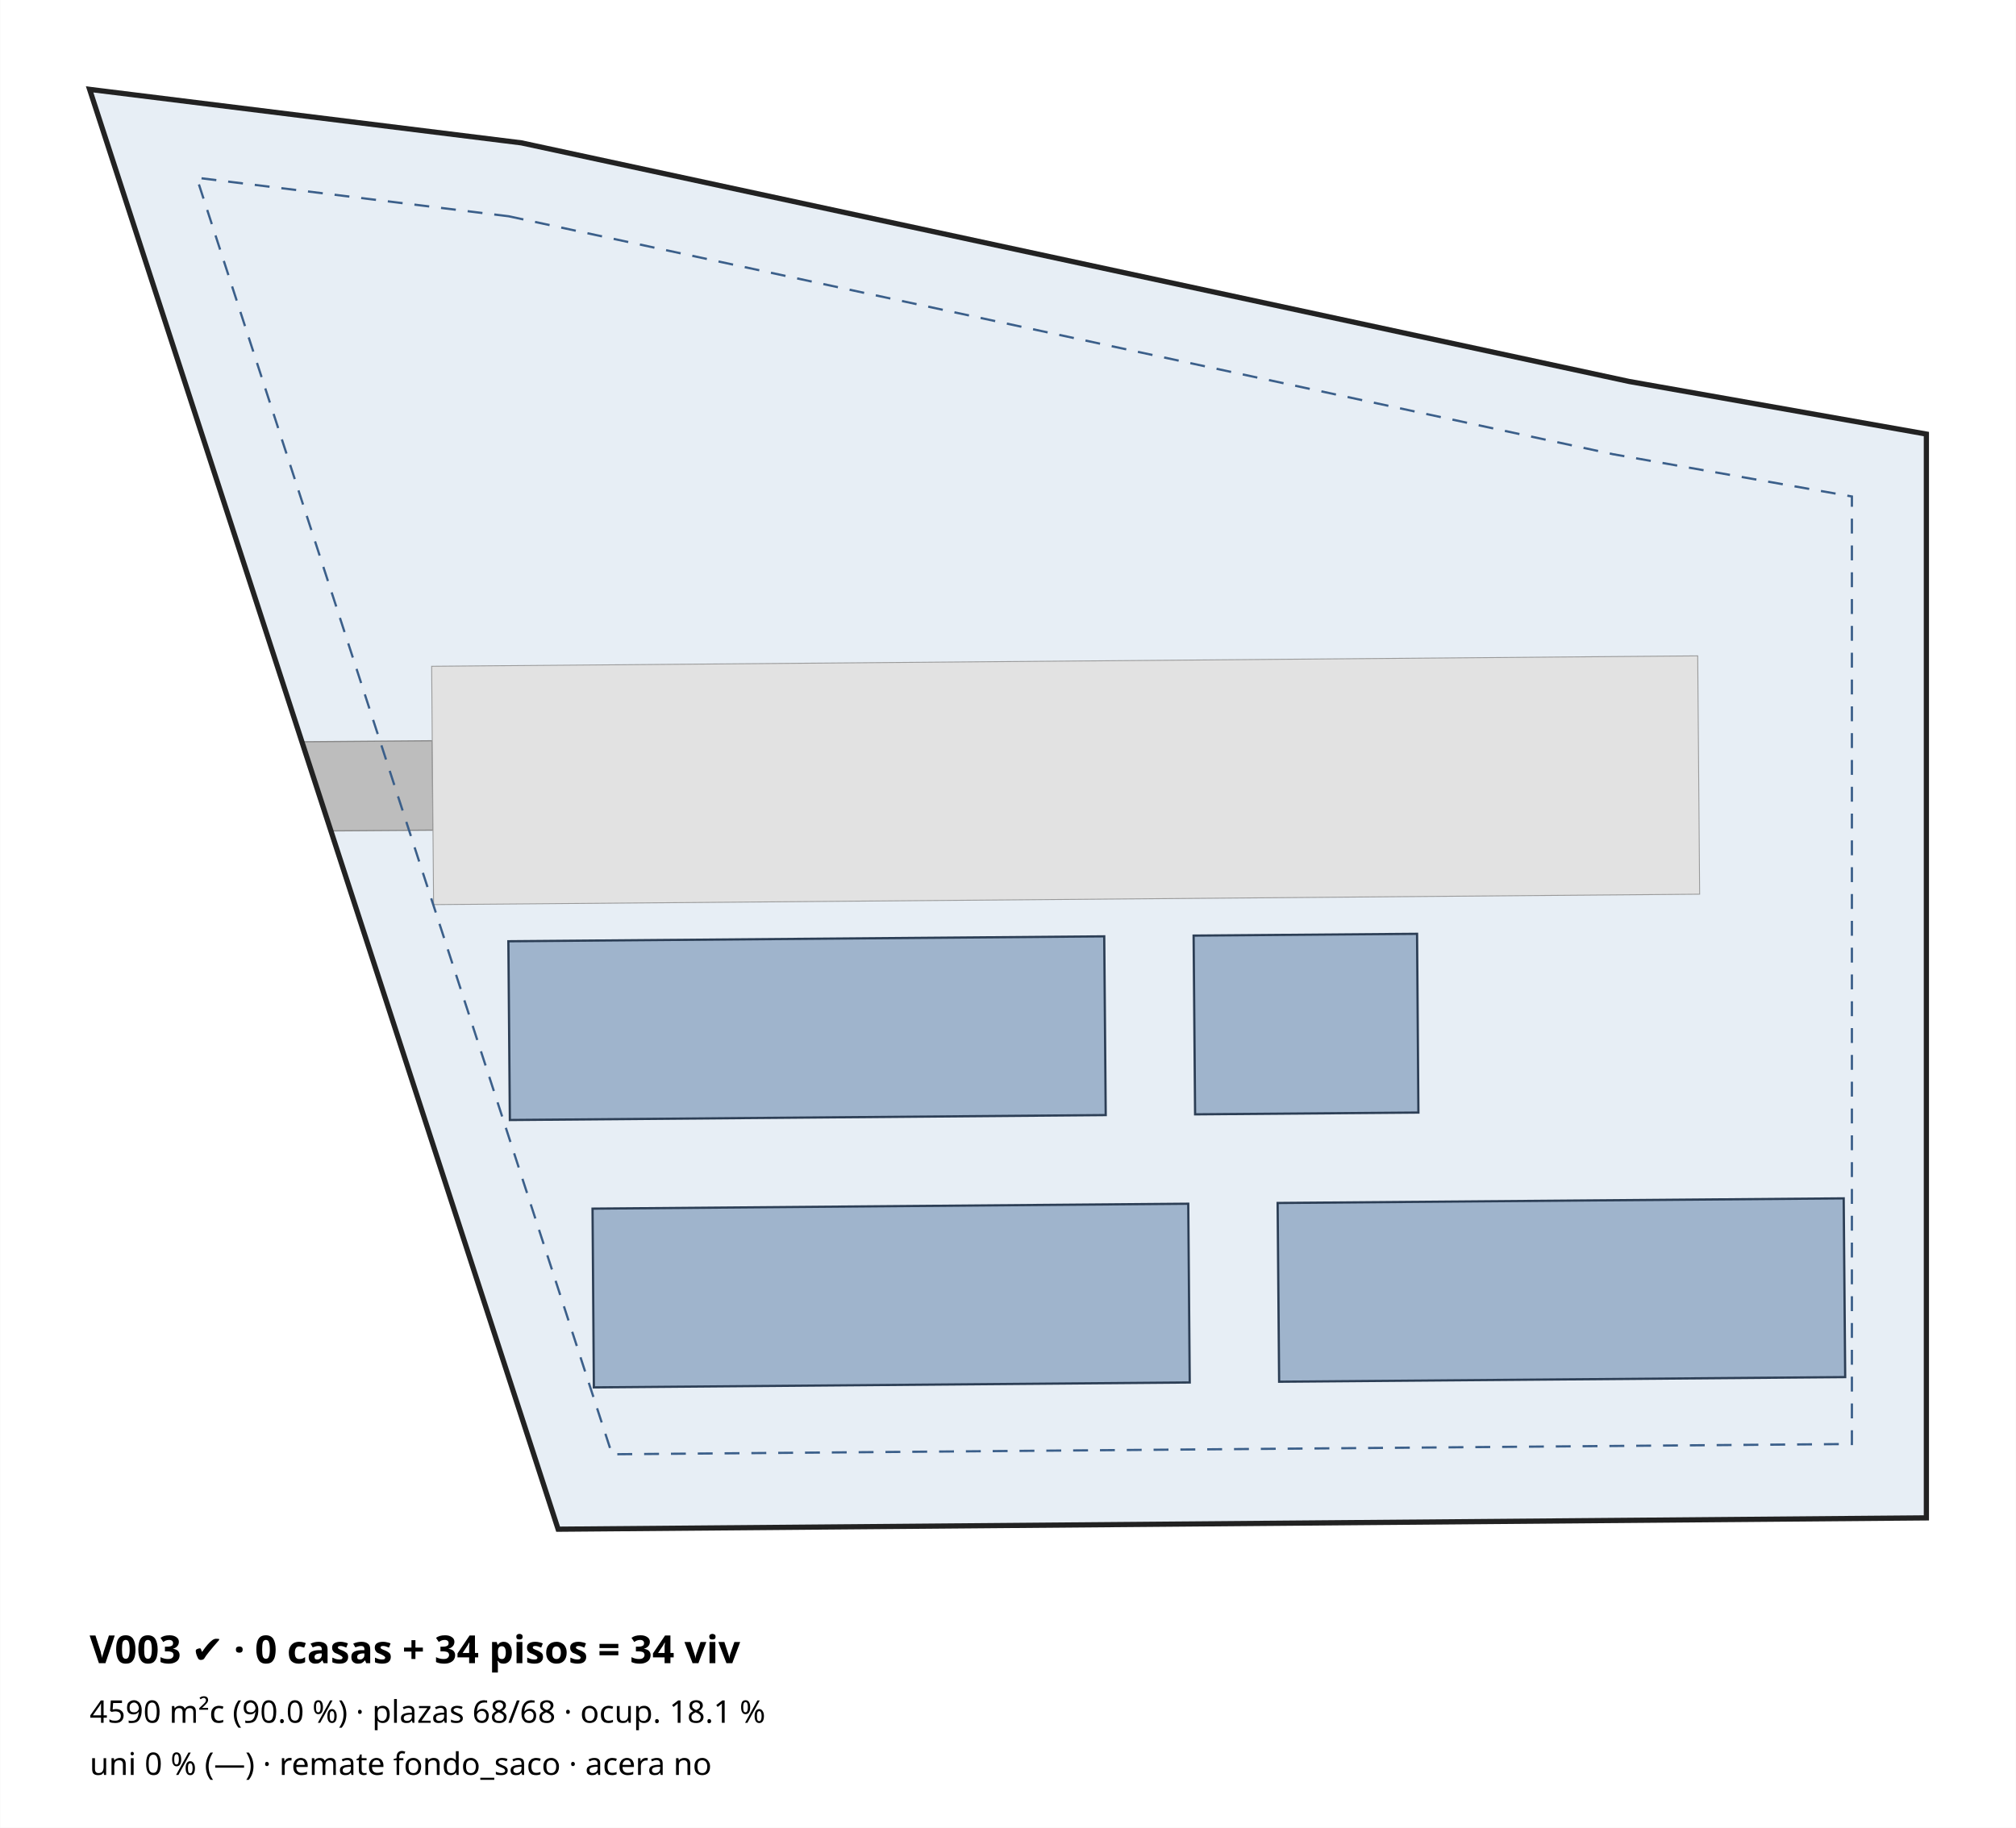
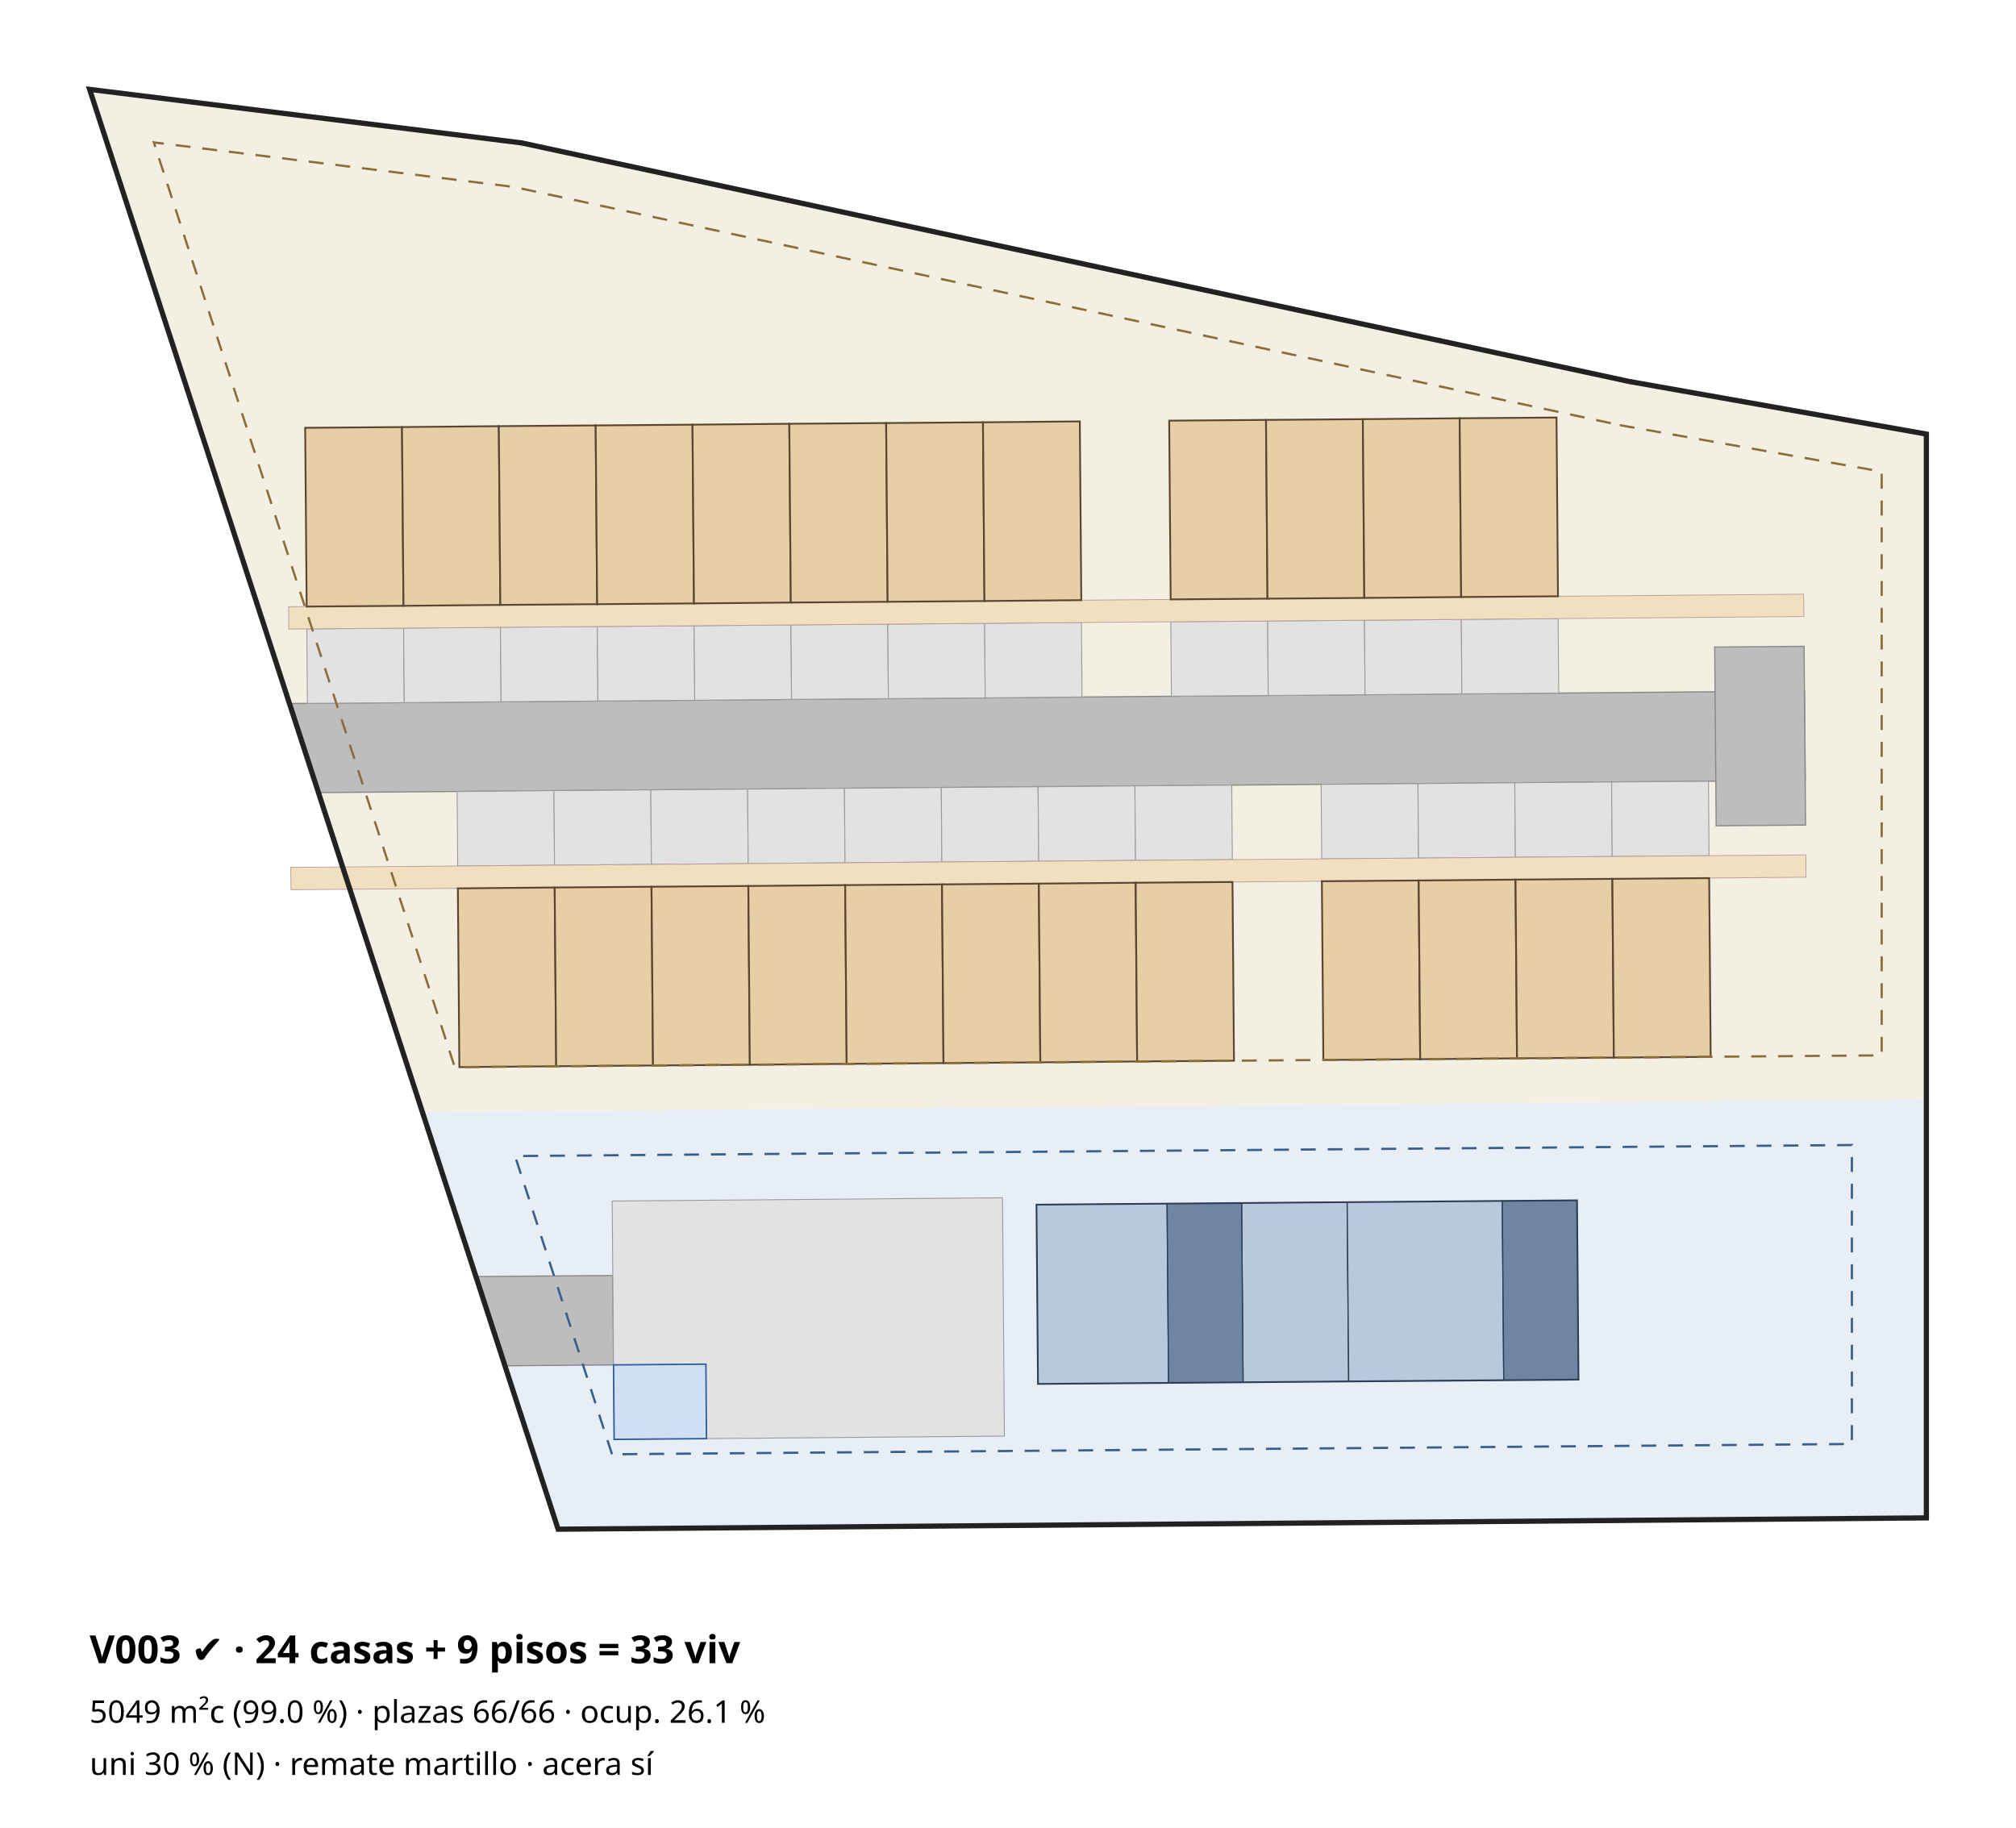
<svg xmlns="http://www.w3.org/2000/svg" viewBox="0 0 135.3 122.7" width="1082" height="981" font-family="sans-serif">
  <rect width="100%" height="100%" fill="#fff" />
  <g>
-     <path d="M129.30,29.14 L129.30,101.90 L37.45,102.66 L6.00,6.00 L34.98,9.59 L109.35,25.61 L129.30,29.14 Z" fill="#e7eef5" stroke="none" stroke-width="0" />
-     <path d="M20.25,49.80 L29.00,49.73 L29.05,55.73 L22.20,55.78 L20.25,49.80 Z" fill="#bdbdbd" stroke="#888" stroke-width="0.08" />
-     <path d="M114.08,60.03 L113.95,44.03 L28.96,44.73 L29.09,60.73 L114.08,60.03 Z" fill="#e2e2e2" stroke="#999" stroke-width="0.06" />
-     <path d="M79.85,92.81 L79.75,80.81 L39.76,81.14 L39.85,93.14 L79.85,92.81 Z" fill="#9fb4cc" stroke="#2c3e55" stroke-width="0.15" />
-     <path d="M123.85,92.45 L123.75,80.45 L85.75,80.76 L85.85,92.76 L123.85,92.45 Z" fill="#9fb4cc" stroke="#2c3e55" stroke-width="0.15" />
-     <path d="M74.21,74.86 L74.11,62.86 L34.11,63.19 L34.21,75.19 L74.21,74.86 Z" fill="#9fb4cc" stroke="#2c3e55" stroke-width="0.15" />
-     <path d="M95.20,74.69 L95.11,62.69 L80.11,62.81 L80.21,74.81 L95.20,74.69 Z" fill="#9fb4cc" stroke="#2c3e55" stroke-width="0.15" />
-     <path d="M34.14,14.52 L108.30,30.50 L108.39,30.51 L108.48,30.53 L124.30,33.33 L124.30,96.94 L41.07,97.63 L13.19,11.93 L34.14,14.52 Z" fill="none" stroke="#3b5f8a" stroke-width="0.15" stroke-dasharray="1,0.8" />
+     <path d="M129.30,73.83 L28.34,74.66 L6.00,6.00 L34.98,9.59 L109.35,25.61 L129.30,29.14 L129.30,73.83 Z" fill="#f3efe2" stroke="none" stroke-width="0" />
+     <path d="M129.30,101.90 L37.45,102.66 L28.34,74.66 L129.30,73.83 L129.30,101.90 Z" fill="#e7eef5" stroke="none" stroke-width="0" />
+     <path d="M19.41,47.23 L121.12,46.39 L121.17,52.39 L21.36,53.21 L19.41,47.23 Z" fill="#bdbdbd" stroke="#888" stroke-width="0.08" />
+     <path d="M115.19,55.44 L115.09,43.44 L121.09,43.39 L121.19,55.39 L115.19,55.44 Z" fill="#bdbdbd" stroke="#888" stroke-width="0.08" />
+     <path d="M31.93,85.70 L41.12,85.63 L41.17,91.63 L33.88,91.69 L31.93,85.70 Z" fill="#bdbdbd" stroke="#888" stroke-width="0.08" />
+     <path d="M67.41,96.41 L67.28,80.41 L41.08,80.63 L41.21,96.63 L67.41,96.41 Z" fill="#e2e2e2" stroke="#999" stroke-width="0.06" />
+     <path d="M47.41,96.58 L47.37,91.58 L41.17,91.63 L41.21,96.63 L47.41,96.58 Z" fill="#cfe0f5" stroke="#2c5d9a" stroke-width="0.1" />
+     <path d="M27.12,47.17 L27.08,42.17 L20.58,42.22 L20.62,47.22 L27.12,47.17 Z" fill="#e2e2e2" stroke="#999" stroke-width="0.06" />
+     <path d="M37.21,58.08 L37.17,53.08 L30.67,53.14 L30.71,58.14 L37.21,58.08 Z" fill="#e2e2e2" stroke="#999" stroke-width="0.06" />
+     <path d="M33.62,47.11 L33.58,42.11 L27.08,42.17 L27.12,47.17 L33.62,47.11 Z" fill="#e2e2e2" stroke="#999" stroke-width="0.06" />
+     <path d="M43.71,58.03 L43.67,53.03 L37.17,53.08 L37.21,58.08 L43.71,58.03 Z" fill="#e2e2e2" stroke="#999" stroke-width="0.06" />
+     <path d="M40.12,47.06 L40.08,42.06 L33.58,42.11 L33.62,47.11 L40.12,47.06 Z" fill="#e2e2e2" stroke="#999" stroke-width="0.06" />
+     <path d="M50.21,57.98 L50.17,52.98 L43.67,53.03 L43.71,58.03 L50.21,57.98 Z" fill="#e2e2e2" stroke="#999" stroke-width="0.06" />
+     <path d="M46.62,47.01 L46.58,42.01 L40.08,42.06 L40.12,47.06 L46.62,47.01 Z" fill="#e2e2e2" stroke="#999" stroke-width="0.06" />
+     <path d="M56.71,57.92 L56.67,52.92 L50.17,52.98 L50.21,57.98 L56.71,57.92 Z" fill="#e2e2e2" stroke="#999" stroke-width="0.06" />
+     <path d="M53.12,46.95 L53.08,41.95 L46.58,42.01 L46.62,47.01 L53.12,46.95 Z" fill="#e2e2e2" stroke="#999" stroke-width="0.06" />
+     <path d="M63.21,57.87 L63.17,52.87 L56.67,52.92 L56.71,57.92 L63.21,57.87 Z" fill="#e2e2e2" stroke="#999" stroke-width="0.06" />
+     <path d="M59.62,46.90 L59.58,41.90 L53.08,41.95 L53.12,46.95 L59.62,46.90 Z" fill="#e2e2e2" stroke="#999" stroke-width="0.06" />
+     <path d="M69.71,57.82 L69.67,52.82 L63.17,52.87 L63.21,57.87 L69.71,57.82 Z" fill="#e2e2e2" stroke="#999" stroke-width="0.06" />
+     <path d="M66.12,46.85 L66.08,41.85 L59.58,41.90 L59.62,46.90 L66.12,46.85 Z" fill="#e2e2e2" stroke="#999" stroke-width="0.06" />
+     <path d="M76.21,57.76 L76.17,52.76 L69.67,52.82 L69.71,57.82 L76.21,57.76 Z" fill="#e2e2e2" stroke="#999" stroke-width="0.06" />
+     <path d="M72.62,46.79 L72.58,41.79 L66.08,41.85 L66.12,46.85 L72.62,46.79 Z" fill="#e2e2e2" stroke="#999" stroke-width="0.06" />
+     <path d="M82.71,57.71 L82.67,52.71 L76.17,52.76 L76.21,57.76 L82.71,57.71 Z" fill="#e2e2e2" stroke="#999" stroke-width="0.06" />
+     <path d="M85.12,46.69 L85.08,41.69 L78.58,41.74 L78.62,46.74 L85.12,46.69 Z" fill="#e2e2e2" stroke="#999" stroke-width="0.06" />
+     <path d="M95.21,57.61 L95.17,52.61 L88.67,52.66 L88.71,57.66 L95.21,57.61 Z" fill="#e2e2e2" stroke="#999" stroke-width="0.06" />
+     <path d="M91.62,46.64 L91.58,41.64 L85.08,41.69 L85.12,46.69 L91.62,46.64 Z" fill="#e2e2e2" stroke="#999" stroke-width="0.06" />
+     <path d="M101.71,57.55 L101.67,52.55 L95.17,52.61 L95.21,57.61 L101.71,57.55 Z" fill="#e2e2e2" stroke="#999" stroke-width="0.06" />
+     <path d="M98.12,46.58 L98.08,41.58 L91.58,41.64 L91.62,46.64 L98.12,46.58 Z" fill="#e2e2e2" stroke="#999" stroke-width="0.06" />
+     <path d="M108.21,57.50 L108.17,52.50 L101.67,52.55 L101.71,57.55 L108.21,57.50 Z" fill="#e2e2e2" stroke="#999" stroke-width="0.06" />
+     <path d="M104.62,46.53 L104.58,41.53 L98.08,41.58 L98.12,46.58 L104.62,46.53 Z" fill="#e2e2e2" stroke="#999" stroke-width="0.06" />
+     <path d="M114.71,57.45 L114.67,52.45 L108.17,52.50 L108.21,57.50 L114.71,57.45 Z" fill="#e2e2e2" stroke="#999" stroke-width="0.06" />
+     <path d="M121.22,58.89 L121.21,57.39 L19.50,58.23 L19.52,59.73 L121.22,58.89 Z" fill="#f0e0c0" stroke="#b99" stroke-width="0.05" />
+     <path d="M121.08,41.39 L121.06,39.89 L19.36,40.73 L19.37,42.23 L121.08,41.39 Z" fill="#f0e0c0" stroke="#b99" stroke-width="0.05" />
+     <path d="M27.07,40.67 L26.97,28.67 L20.47,28.72 L20.57,40.72 L27.07,40.67 Z" fill="#e6cfa6" stroke="#5a4630" stroke-width="0.12" />
+     <path d="M37.32,71.58 L37.22,59.58 L30.72,59.64 L30.82,71.64 L37.32,71.58 Z" fill="#e6cfa6" stroke="#5a4630" stroke-width="0.12" />
+     <path d="M33.57,40.61 L33.47,28.61 L26.97,28.67 L27.07,40.67 L33.57,40.61 Z" fill="#e6cfa6" stroke="#5a4630" stroke-width="0.12" />
+     <path d="M43.82,71.53 L43.72,59.53 L37.22,59.58 L37.32,71.58 L43.82,71.53 Z" fill="#e6cfa6" stroke="#5a4630" stroke-width="0.12" />
+     <path d="M40.07,40.56 L39.97,28.56 L33.47,28.61 L33.57,40.61 L40.07,40.56 Z" fill="#e6cfa6" stroke="#5a4630" stroke-width="0.12" />
+     <path d="M50.32,71.48 L50.22,59.48 L43.72,59.53 L43.82,71.53 L50.32,71.48 Z" fill="#e6cfa6" stroke="#5a4630" stroke-width="0.12" />
+     <path d="M46.57,40.51 L46.47,28.51 L39.97,28.56 L40.07,40.56 L46.57,40.51 Z" fill="#e6cfa6" stroke="#5a4630" stroke-width="0.12" />
+     <path d="M56.82,71.42 L56.72,59.42 L50.22,59.48 L50.32,71.48 L56.82,71.42 Z" fill="#e6cfa6" stroke="#5a4630" stroke-width="0.12" />
+     <path d="M53.07,40.45 L52.97,28.45 L46.47,28.51 L46.57,40.51 L53.07,40.45 Z" fill="#e6cfa6" stroke="#5a4630" stroke-width="0.12" />
+     <path d="M63.32,71.37 L63.22,59.37 L56.72,59.42 L56.82,71.42 L63.32,71.37 Z" fill="#e6cfa6" stroke="#5a4630" stroke-width="0.12" />
+     <path d="M59.57,40.40 L59.47,28.40 L52.97,28.45 L53.07,40.45 L59.57,40.40 Z" fill="#e6cfa6" stroke="#5a4630" stroke-width="0.12" />
+     <path d="M69.82,71.32 L69.72,59.32 L63.22,59.37 L63.32,71.37 L69.82,71.32 Z" fill="#e6cfa6" stroke="#5a4630" stroke-width="0.12" />
+     <path d="M66.07,40.35 L65.97,28.35 L59.47,28.40 L59.57,40.40 L66.07,40.35 Z" fill="#e6cfa6" stroke="#5a4630" stroke-width="0.12" />
+     <path d="M76.32,71.26 L76.22,59.26 L69.72,59.32 L69.82,71.32 L76.32,71.26 Z" fill="#e6cfa6" stroke="#5a4630" stroke-width="0.12" />
+     <path d="M72.57,40.29 L72.47,28.29 L65.97,28.35 L66.07,40.35 L72.57,40.29 Z" fill="#e6cfa6" stroke="#5a4630" stroke-width="0.12" />
+     <path d="M82.82,71.21 L82.72,59.21 L76.22,59.26 L76.32,71.26 L82.82,71.21 Z" fill="#e6cfa6" stroke="#5a4630" stroke-width="0.12" />
+     <path d="M85.07,40.19 L84.97,28.19 L78.47,28.24 L78.57,40.24 L85.07,40.19 Z" fill="#e6cfa6" stroke="#5a4630" stroke-width="0.12" />
+     <path d="M95.32,71.11 L95.22,59.11 L88.72,59.16 L88.82,71.16 L95.32,71.11 Z" fill="#e6cfa6" stroke="#5a4630" stroke-width="0.12" />
+     <path d="M91.57,40.14 L91.47,28.14 L84.97,28.19 L85.07,40.19 L91.57,40.14 Z" fill="#e6cfa6" stroke="#5a4630" stroke-width="0.12" />
+     <path d="M101.82,71.05 L101.72,59.05 L95.22,59.11 L95.32,71.11 L101.82,71.05 Z" fill="#e6cfa6" stroke="#5a4630" stroke-width="0.12" />
+     <path d="M98.07,40.08 L97.97,28.08 L91.47,28.14 L91.57,40.14 L98.07,40.08 Z" fill="#e6cfa6" stroke="#5a4630" stroke-width="0.12" />
+     <path d="M108.32,71.00 L108.22,59.00 L101.72,59.05 L101.82,71.05 L108.32,71.00 Z" fill="#e6cfa6" stroke="#5a4630" stroke-width="0.12" />
+     <path d="M104.57,40.03 L104.47,28.03 L97.97,28.08 L98.07,40.08 L104.57,40.03 Z" fill="#e6cfa6" stroke="#5a4630" stroke-width="0.12" />
+     <path d="M114.82,70.95 L114.72,58.95 L108.22,59.00 L108.32,71.00 L114.82,70.95 Z" fill="#e6cfa6" stroke="#5a4630" stroke-width="0.12" />
+     <path d="M105.93,92.60 L105.83,80.60 L69.58,80.89 L69.68,92.89 L105.93,92.60 Z" fill="#9fb4cc" stroke="#2c3e55" stroke-width="0.15" />
+     <path d="M78.43,92.82 L78.33,80.82 L69.58,80.89 L69.68,92.89 L78.43,92.82 Z" fill="#b8c9de" stroke="#2c3e55" stroke-width="0.08" />
+     <path d="M90.52,92.72 L90.42,80.72 L83.33,80.78 L83.43,92.78 L90.52,92.72 Z" fill="#b8c9de" stroke="#2c3e55" stroke-width="0.08" />
+     <path d="M100.93,92.64 L100.83,80.64 L90.42,80.72 L90.52,92.72 L100.93,92.64 Z" fill="#b8c9de" stroke="#2c3e55" stroke-width="0.08" />
+     <path d="M83.43,92.78 L83.33,80.78 L78.33,80.82 L78.43,92.82 L83.43,92.78 Z" fill="#6f86a3" stroke="#2c3e55" stroke-width="0.08" />
+     <path d="M105.93,92.60 L105.83,80.60 L100.83,80.64 L100.93,92.64 L105.93,92.60 Z" fill="#6f86a3" stroke="#2c3e55" stroke-width="0.08" />
+     <path d="M108.72,28.54 L108.77,28.55 L108.83,28.56 L126.30,31.66 L126.30,70.85 L30.51,71.64 L10.31,9.56 L34.48,12.55 L108.72,28.54 Z" fill="none" stroke="#8a6d3b" stroke-width="0.15" stroke-dasharray="1,0.8" />
+     <path d="M41.07,97.63 L34.56,77.61 L124.30,76.87 L124.30,96.94 L41.07,97.63 Z" fill="none" stroke="#3b5f8a" stroke-width="0.15" stroke-dasharray="1,0.8" />
    <path d="M129.30,29.14 L129.30,101.90 L37.45,102.66 L6.00,6.00 L34.98,9.59 L109.35,25.61 L129.30,29.14 Z" fill="none" stroke="#222" stroke-width="0.35" />
  </g>
-   <text x="6" y="111.66" font-size="2.6" font-weight="bold">V003 ✔ · 0 casas + 34 pisos = 34 viv</text>
-   <text x="6" y="115.66" font-size="2.1">4590 m²c (90.0 %) · plazas 68/68 · ocup. 18.1 %</text>
-   <text x="6" y="119.16" font-size="2.1">uni 0 % (—) · remate fondo_saco · acera no</text>
+   <text x="6" y="111.66" font-size="2.6" font-weight="bold">V003 ✔ · 24 casas + 9 pisos = 33 viv</text>
+   <text x="6" y="115.66" font-size="2.1">5049 m²c (99.0 %) · plazas 66/66 · ocup. 26.1 %</text>
+   <text x="6" y="119.16" font-size="2.1">uni 30 % (N) · remate martillo · acera sí</text>
</svg>
